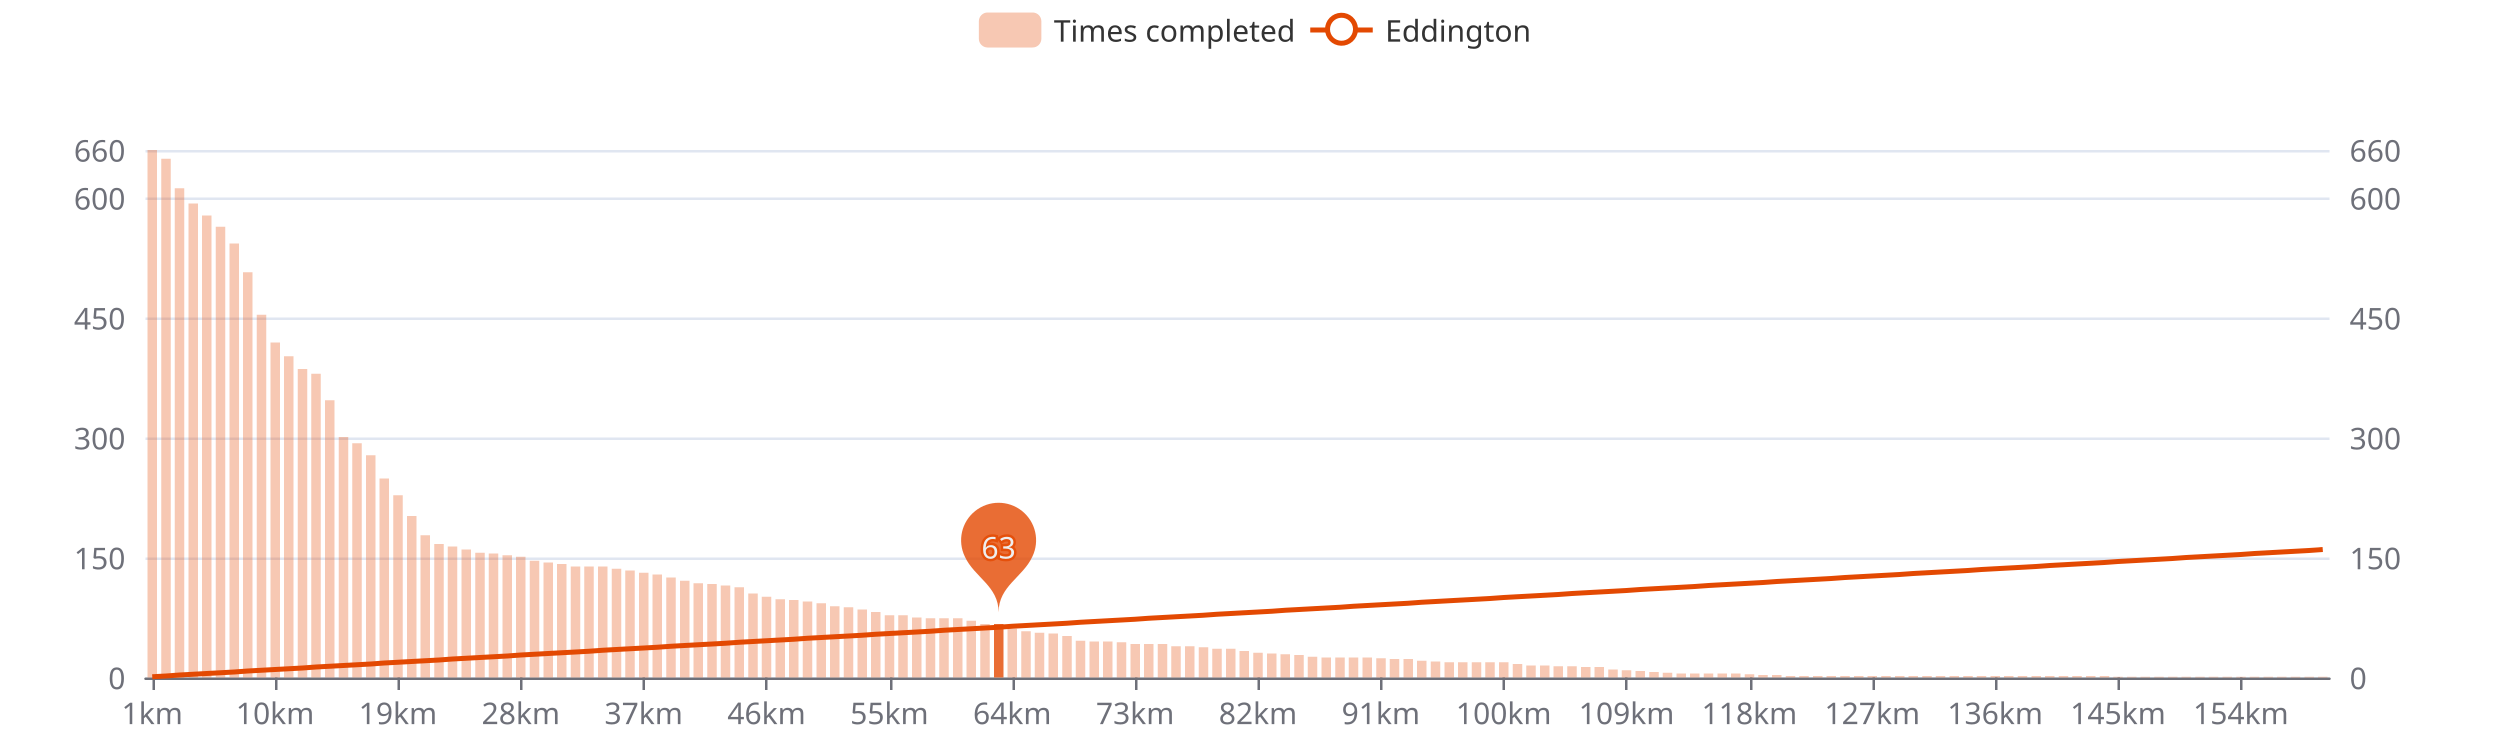
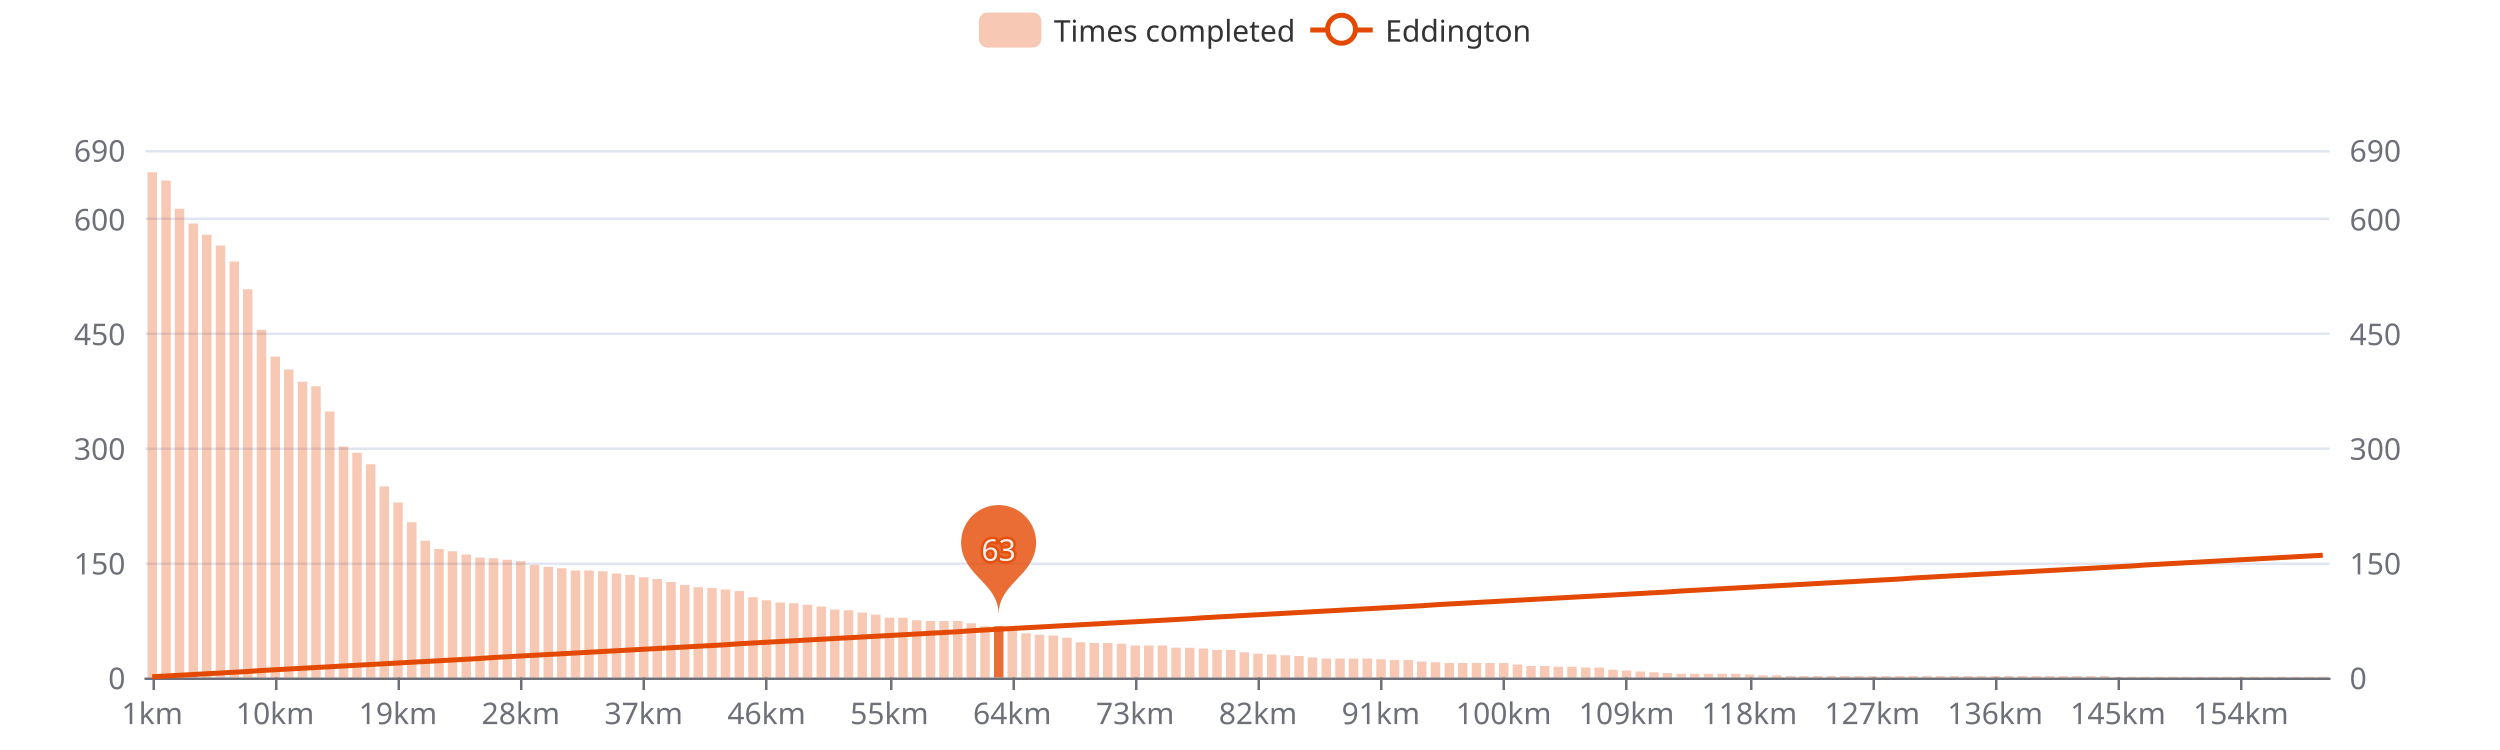
<svg xmlns="http://www.w3.org/2000/svg" width="1000" height="300" version="1.1" baseProfile="full" viewBox="0 0 1000 300">
  <rect width="1000" height="300" x="0" y="0" id="0" fill="#ffffff" />
  <path d="M58.2 271.5L931.8 271.5" fill="none" stroke="#E0E6F1" />
-   <path d="M58.2 223.5L931.8 223.5" fill="none" stroke="#E0E6F1" />
-   <path d="M58.2 175.5L931.8 175.5" fill="none" stroke="#E0E6F1" />
-   <path d="M58.2 127.5L931.8 127.5" fill="none" stroke="#E0E6F1" />
-   <path d="M58.2 79.5L931.8 79.5" fill="none" stroke="#E0E6F1" />
+   <path d="M58.2 225.5L931.8 225.5" fill="none" stroke="#E0E6F1" />
+   <path d="M58.2 179.5L931.8 179.5" fill="none" stroke="#E0E6F1" />
+   <path d="M58.2 133.5L931.8 133.5" fill="none" stroke="#E0E6F1" />
+   <path d="M58.2 87.5L931.8 87.5" fill="none" stroke="#E0E6F1" />
  <path d="M58.2 60.5L931.8 60.5" fill="none" stroke="#E0E6F1" />
  <path d="M58.2 271.5L931.8 271.5" fill="none" stroke="#6E7079" stroke-linecap="round" />
  <path d="M61.5 271L61.5 276" fill="none" stroke="#6E7079" />
  <path d="M110.5 271L110.5 276" fill="none" stroke="#6E7079" />
  <path d="M159.5 271L159.5 276" fill="none" stroke="#6E7079" />
  <path d="M208.5 271L208.5 276" fill="none" stroke="#6E7079" />
  <path d="M257.5 271L257.5 276" fill="none" stroke="#6E7079" />
  <path d="M306.5 271L306.5 276" fill="none" stroke="#6E7079" />
  <path d="M356.5 271L356.5 276" fill="none" stroke="#6E7079" />
  <path d="M405.5 271L405.5 276" fill="none" stroke="#6E7079" />
  <path d="M454.5 271L454.5 276" fill="none" stroke="#6E7079" />
  <path d="M503.5 271L503.5 276" fill="none" stroke="#6E7079" />
  <path d="M552.5 271L552.5 276" fill="none" stroke="#6E7079" />
  <path d="M601.5 271L601.5 276" fill="none" stroke="#6E7079" />
  <path d="M650.5 271L650.5 276" fill="none" stroke="#6E7079" />
  <path d="M700.5 271L700.5 276" fill="none" stroke="#6E7079" />
  <path d="M749.5 271L749.5 276" fill="none" stroke="#6E7079" />
  <path d="M798.5 271L798.5 276" fill="none" stroke="#6E7079" />
  <path d="M847.5 271L847.5 276" fill="none" stroke="#6E7079" />
  <path d="M896.5 271L896.5 276" fill="none" stroke="#6E7079" />
  <text dominant-baseline="central" text-anchor="end" style="font-size:12px;font-family:sans-serif;" transform="translate(50.16 271)" fill="#6E7079">0</text>
-   <text dominant-baseline="central" text-anchor="end" style="font-size:12px;font-family:sans-serif;" transform="translate(50.16 223.0455)" fill="#6E7079">150</text>
-   <text dominant-baseline="central" text-anchor="end" style="font-size:12px;font-family:sans-serif;" transform="translate(50.16 175.0909)" fill="#6E7079">300</text>
-   <text dominant-baseline="central" text-anchor="end" style="font-size:12px;font-family:sans-serif;" transform="translate(50.16 127.1364)" fill="#6E7079">450</text>
-   <text dominant-baseline="central" text-anchor="end" style="font-size:12px;font-family:sans-serif;" transform="translate(50.16 79.1818)" fill="#6E7079">600</text>
-   <text dominant-baseline="central" text-anchor="end" style="font-size:12px;font-family:sans-serif;" transform="translate(50.16 60)" fill="#6E7079">660</text>
+   <text dominant-baseline="central" text-anchor="end" style="font-size:12px;font-family:sans-serif;" transform="translate(50.16 225.1304)" fill="#6E7079">150</text>
+   <text dominant-baseline="central" text-anchor="end" style="font-size:12px;font-family:sans-serif;" transform="translate(50.16 179.2609)" fill="#6E7079">300</text>
+   <text dominant-baseline="central" text-anchor="end" style="font-size:12px;font-family:sans-serif;" transform="translate(50.16 133.3913)" fill="#6E7079">450</text>
+   <text dominant-baseline="central" text-anchor="end" style="font-size:12px;font-family:sans-serif;" transform="translate(50.16 87.5217)" fill="#6E7079">600</text>
+   <text dominant-baseline="central" text-anchor="end" style="font-size:12px;font-family:sans-serif;" transform="translate(50.16 60)" fill="#6E7079">690</text>
  <text dominant-baseline="central" text-anchor="start" style="font-size:12px;font-family:sans-serif;" transform="translate(939.84 271)" fill="#6E7079">0</text>
-   <text dominant-baseline="central" text-anchor="start" style="font-size:12px;font-family:sans-serif;" transform="translate(939.84 223.0455)" fill="#6E7079">150</text>
-   <text dominant-baseline="central" text-anchor="start" style="font-size:12px;font-family:sans-serif;" transform="translate(939.84 175.0909)" fill="#6E7079">300</text>
-   <text dominant-baseline="central" text-anchor="start" style="font-size:12px;font-family:sans-serif;" transform="translate(939.84 127.1364)" fill="#6E7079">450</text>
-   <text dominant-baseline="central" text-anchor="start" style="font-size:12px;font-family:sans-serif;" transform="translate(939.84 79.1818)" fill="#6E7079">600</text>
-   <text dominant-baseline="central" text-anchor="start" style="font-size:12px;font-family:sans-serif;" transform="translate(939.84 60)" fill="#6E7079">660</text>
+   <text dominant-baseline="central" text-anchor="start" style="font-size:12px;font-family:sans-serif;" transform="translate(939.84 225.1304)" fill="#6E7079">150</text>
+   <text dominant-baseline="central" text-anchor="start" style="font-size:12px;font-family:sans-serif;" transform="translate(939.84 179.2609)" fill="#6E7079">300</text>
+   <text dominant-baseline="central" text-anchor="start" style="font-size:12px;font-family:sans-serif;" transform="translate(939.84 133.3913)" fill="#6E7079">450</text>
+   <text dominant-baseline="central" text-anchor="start" style="font-size:12px;font-family:sans-serif;" transform="translate(939.84 87.5217)" fill="#6E7079">600</text>
+   <text dominant-baseline="central" text-anchor="start" style="font-size:12px;font-family:sans-serif;" transform="translate(939.84 60)" fill="#6E7079">690</text>
  <text dominant-baseline="central" text-anchor="middle" style="font-size:12px;font-family:sans-serif;" y="6" transform="translate(60.8903 279)" fill="#6E7079">1km</text>
  <text dominant-baseline="central" text-anchor="middle" style="font-size:12px;font-family:sans-serif;" y="6" transform="translate(110.0348 279)" fill="#6E7079">10km</text>
  <text dominant-baseline="central" text-anchor="middle" style="font-size:12px;font-family:sans-serif;" y="6" transform="translate(159.1793 279)" fill="#6E7079">19km</text>
  <text dominant-baseline="central" text-anchor="middle" style="font-size:12px;font-family:sans-serif;" y="6" transform="translate(208.3238 279)" fill="#6E7079">28km</text>
  <text dominant-baseline="central" text-anchor="middle" style="font-size:12px;font-family:sans-serif;" y="6" transform="translate(257.4683 279)" fill="#6E7079">37km</text>
  <text dominant-baseline="central" text-anchor="middle" style="font-size:12px;font-family:sans-serif;" y="6" transform="translate(306.6128 279)" fill="#6E7079">46km</text>
  <text dominant-baseline="central" text-anchor="middle" style="font-size:12px;font-family:sans-serif;" y="6" transform="translate(355.7573 279)" fill="#6E7079">55km</text>
  <text dominant-baseline="central" text-anchor="middle" style="font-size:12px;font-family:sans-serif;" y="6" transform="translate(404.9018 279)" fill="#6E7079">64km</text>
  <text dominant-baseline="central" text-anchor="middle" style="font-size:12px;font-family:sans-serif;" y="6" transform="translate(454.0463 279)" fill="#6E7079">73km</text>
  <text dominant-baseline="central" text-anchor="middle" style="font-size:12px;font-family:sans-serif;" y="6" transform="translate(503.1908 279)" fill="#6E7079">82km</text>
  <text dominant-baseline="central" text-anchor="middle" style="font-size:12px;font-family:sans-serif;" y="6" transform="translate(552.3353 279)" fill="#6E7079">91km</text>
  <text dominant-baseline="central" text-anchor="middle" style="font-size:12px;font-family:sans-serif;" y="6" transform="translate(601.4798 279)" fill="#6E7079">100km</text>
  <text dominant-baseline="central" text-anchor="middle" style="font-size:12px;font-family:sans-serif;" y="6" transform="translate(650.6243 279)" fill="#6E7079">109km</text>
  <text dominant-baseline="central" text-anchor="middle" style="font-size:12px;font-family:sans-serif;" y="6" transform="translate(699.7688 279)" fill="#6E7079">118km</text>
  <text dominant-baseline="central" text-anchor="middle" style="font-size:12px;font-family:sans-serif;" y="6" transform="translate(748.9133 279)" fill="#6E7079">127km</text>
  <text dominant-baseline="central" text-anchor="middle" style="font-size:12px;font-family:sans-serif;" y="6" transform="translate(798.0578 279)" fill="#6E7079">136km</text>
  <text dominant-baseline="central" text-anchor="middle" style="font-size:12px;font-family:sans-serif;" y="6" transform="translate(847.2023 279)" fill="#6E7079">145km</text>
  <text dominant-baseline="central" text-anchor="middle" style="font-size:12px;font-family:sans-serif;" y="6" transform="translate(896.3468 279)" fill="#6E7079">154km</text>
-   <path d="M59 271l3.8 0l0 -211l-3.8 0Z" fill="rgb(227,73,2)" fill-opacity="0.3" />
-   <path d="M64.5 271l3.8 0l0 -207.5l-3.8 0Z" fill="rgb(227,73,2)" fill-opacity="0.3" />
-   <path d="M69.9 271l3.8 0l0 -195.7l-3.8 0Z" fill="rgb(227,73,2)" fill-opacity="0.3" />
-   <path d="M75.4 271l3.8 0l0 -189.6l-3.8 0Z" fill="rgb(227,73,2)" fill-opacity="0.3" />
-   <path d="M80.8 271l3.8 0l0 -184.8l-3.8 0Z" fill="rgb(227,73,2)" fill-opacity="0.3" />
-   <path d="M86.3 271l3.8 0l0 -180.3l-3.8 0Z" fill="rgb(227,73,2)" fill-opacity="0.3" />
-   <path d="M91.8 271l3.8 0l0 -173.6l-3.8 0Z" fill="rgb(227,73,2)" fill-opacity="0.3" />
-   <path d="M97.2 271l3.8 0l0 -162.1l-3.8 0Z" fill="rgb(227,73,2)" fill-opacity="0.3" />
-   <path d="M102.7 271l3.8 0l0 -145.1l-3.8 0Z" fill="rgb(227,73,2)" fill-opacity="0.3" />
-   <path d="M108.2 271l3.8 0l0 -134l-3.8 0Z" fill="rgb(227,73,2)" fill-opacity="0.3" />
-   <path d="M113.6 271l3.8 0l0 -128.5l-3.8 0Z" fill="rgb(227,73,2)" fill-opacity="0.3" />
-   <path d="M119.1 271l3.8 0l0 -123.4l-3.8 0Z" fill="rgb(227,73,2)" fill-opacity="0.3" />
-   <path d="M124.5 271l3.8 0l0 -121.5l-3.8 0Z" fill="rgb(227,73,2)" fill-opacity="0.3" />
-   <path d="M130 271l3.8 0l0 -110.9l-3.8 0Z" fill="rgb(227,73,2)" fill-opacity="0.3" />
-   <path d="M135.5 271l3.8 0l0 -96.2l-3.8 0Z" fill="rgb(227,73,2)" fill-opacity="0.3" />
-   <path d="M140.9 271l3.8 0l0 -93.7l-3.8 0Z" fill="rgb(227,73,2)" fill-opacity="0.3" />
-   <path d="M146.4 271l3.8 0l0 -88.9l-3.8 0Z" fill="rgb(227,73,2)" fill-opacity="0.3" />
-   <path d="M151.8 271l3.8 0l0 -79.6l-3.8 0Z" fill="rgb(227,73,2)" fill-opacity="0.3" />
-   <path d="M157.3 271l3.8 0l0 -72.9l-3.8 0Z" fill="rgb(227,73,2)" fill-opacity="0.3" />
-   <path d="M162.8 271l3.8 0l0 -64.6l-3.8 0Z" fill="rgb(227,73,2)" fill-opacity="0.3" />
-   <path d="M168.2 271l3.8 0l0 -56.9l-3.8 0Z" fill="rgb(227,73,2)" fill-opacity="0.3" />
-   <path d="M173.7 271l3.8 0l0 -53.4l-3.8 0Z" fill="rgb(227,73,2)" fill-opacity="0.3" />
-   <path d="M179.1 271l3.8 0l0 -52.4l-3.8 0Z" fill="rgb(227,73,2)" fill-opacity="0.3" />
-   <path d="M184.6 271l3.8 0l0 -51.2l-3.8 0Z" fill="rgb(227,73,2)" fill-opacity="0.3" />
-   <path d="M190.1 271l3.8 0l0 -49.9l-3.8 0Z" fill="rgb(227,73,2)" fill-opacity="0.3" />
-   <path d="M195.5 271l3.8 0l0 -49.6l-3.8 0Z" fill="rgb(227,73,2)" fill-opacity="0.3" />
-   <path d="M201 271l3.8 0l0 -48.9l-3.8 0Z" fill="rgb(227,73,2)" fill-opacity="0.3" />
-   <path d="M206.4 271l3.8 0l0 -48.3l-3.8 0Z" fill="rgb(227,73,2)" fill-opacity="0.3" />
-   <path d="M211.9 271l3.8 0l0 -46.7l-3.8 0Z" fill="rgb(227,73,2)" fill-opacity="0.3" />
-   <path d="M217.4 271l3.8 0l0 -46l-3.8 0Z" fill="rgb(227,73,2)" fill-opacity="0.3" />
-   <path d="M222.8 271l3.8 0l0 -45.4l-3.8 0Z" fill="rgb(227,73,2)" fill-opacity="0.3" />
-   <path d="M228.3 271l3.8 0l0 -44.4l-3.8 0Z" fill="rgb(227,73,2)" fill-opacity="0.3" />
-   <path d="M233.7 271l3.8 0l0 -44.4l-3.8 0Z" fill="rgb(227,73,2)" fill-opacity="0.3" />
-   <path d="M239.2 271l3.8 0l0 -44.4l-3.8 0Z" fill="rgb(227,73,2)" fill-opacity="0.3" />
-   <path d="M244.7 271l3.8 0l0 -43.5l-3.8 0Z" fill="rgb(227,73,2)" fill-opacity="0.3" />
-   <path d="M250.1 271l3.8 0l0 -42.8l-3.8 0Z" fill="rgb(227,73,2)" fill-opacity="0.3" />
-   <path d="M255.6 271l3.8 0l0 -41.9l-3.8 0Z" fill="rgb(227,73,2)" fill-opacity="0.3" />
-   <path d="M261 271l3.8 0l0 -41.2l-3.8 0Z" fill="rgb(227,73,2)" fill-opacity="0.3" />
-   <path d="M266.5 271l3.8 0l0 -40l-3.8 0Z" fill="rgb(227,73,2)" fill-opacity="0.3" />
-   <path d="M272 271l3.8 0l0 -38.7l-3.8 0Z" fill="rgb(227,73,2)" fill-opacity="0.3" />
-   <path d="M277.4 271l3.8 0l0 -37.7l-3.8 0Z" fill="rgb(227,73,2)" fill-opacity="0.3" />
-   <path d="M282.9 271l3.8 0l0 -37.4l-3.8 0Z" fill="rgb(227,73,2)" fill-opacity="0.3" />
-   <path d="M288.3 271l3.8 0l0 -36.8l-3.8 0Z" fill="rgb(227,73,2)" fill-opacity="0.3" />
-   <path d="M293.8 271l3.8 0l0 -36.1l-3.8 0Z" fill="rgb(227,73,2)" fill-opacity="0.3" />
-   <path d="M299.3 271l3.8 0l0 -33.6l-3.8 0Z" fill="rgb(227,73,2)" fill-opacity="0.3" />
-   <path d="M304.7 271l3.8 0l0 -32.3l-3.8 0Z" fill="rgb(227,73,2)" fill-opacity="0.3" />
-   <path d="M310.2 271l3.8 0l0 -31.3l-3.8 0Z" fill="rgb(227,73,2)" fill-opacity="0.3" />
-   <path d="M315.6 271l3.8 0l0 -31l-3.8 0Z" fill="rgb(227,73,2)" fill-opacity="0.3" />
-   <path d="M321.1 271l3.8 0l0 -30.4l-3.8 0Z" fill="rgb(227,73,2)" fill-opacity="0.3" />
-   <path d="M326.6 271l3.8 0l0 -29.7l-3.8 0Z" fill="rgb(227,73,2)" fill-opacity="0.3" />
-   <path d="M332 271l3.8 0l0 -28.5l-3.8 0Z" fill="rgb(227,73,2)" fill-opacity="0.3" />
-   <path d="M337.5 271l3.8 0l0 -28.1l-3.8 0Z" fill="rgb(227,73,2)" fill-opacity="0.3" />
-   <path d="M343 271l3.8 0l0 -27.2l-3.8 0Z" fill="rgb(227,73,2)" fill-opacity="0.3" />
-   <path d="M348.4 271l3.8 0l0 -26.2l-3.8 0Z" fill="rgb(227,73,2)" fill-opacity="0.3" />
-   <path d="M353.9 271l3.8 0l0 -24.9l-3.8 0Z" fill="rgb(227,73,2)" fill-opacity="0.3" />
-   <path d="M359.3 271l3.8 0l0 -24.9l-3.8 0Z" fill="rgb(227,73,2)" fill-opacity="0.3" />
-   <path d="M364.8 271l3.8 0l0 -24l-3.8 0Z" fill="rgb(227,73,2)" fill-opacity="0.3" />
-   <path d="M370.3 271l3.8 0l0 -23.7l-3.8 0Z" fill="rgb(227,73,2)" fill-opacity="0.3" />
-   <path d="M375.7 271l3.8 0l0 -23.7l-3.8 0Z" fill="rgb(227,73,2)" fill-opacity="0.3" />
-   <path d="M381.2 271l3.8 0l0 -23.7l-3.8 0Z" fill="rgb(227,73,2)" fill-opacity="0.3" />
-   <path d="M386.6 271l3.8 0l0 -22.7l-3.8 0Z" fill="rgb(227,73,2)" fill-opacity="0.3" />
-   <path d="M392.1 271l3.8 0l0 -21.4l-3.8 0Z" fill="rgb(227,73,2)" fill-opacity="0.3" />
-   <path d="M397.6 271l3.8 0l0 -21.4l-3.8 0Z" fill="rgb(227,73,2)" fill-opacity="0.8" />
-   <path d="M403 271l3.8 0l0 -19.5l-3.8 0Z" fill="rgb(227,73,2)" fill-opacity="0.3" />
-   <path d="M408.5 271l3.8 0l0 -18.5l-3.8 0Z" fill="rgb(227,73,2)" fill-opacity="0.3" />
-   <path d="M413.9 271l3.8 0l0 -17.9l-3.8 0Z" fill="rgb(227,73,2)" fill-opacity="0.3" />
-   <path d="M419.4 271l3.8 0l0 -17.6l-3.8 0Z" fill="rgb(227,73,2)" fill-opacity="0.3" />
-   <path d="M424.9 271l3.8 0l0 -16.6l-3.8 0Z" fill="rgb(227,73,2)" fill-opacity="0.3" />
-   <path d="M430.3 271l3.8 0l0 -14.7l-3.8 0Z" fill="rgb(227,73,2)" fill-opacity="0.3" />
-   <path d="M435.8 271l3.8 0l0 -14.4l-3.8 0Z" fill="rgb(227,73,2)" fill-opacity="0.3" />
-   <path d="M441.2 271l3.8 0l0 -14.4l-3.8 0Z" fill="rgb(227,73,2)" fill-opacity="0.3" />
-   <path d="M446.7 271l3.8 0l0 -14.1l-3.8 0Z" fill="rgb(227,73,2)" fill-opacity="0.3" />
-   <path d="M452.2 271l3.8 0l0 -13.4l-3.8 0Z" fill="rgb(227,73,2)" fill-opacity="0.3" />
-   <path d="M457.6 271l3.8 0l0 -13.4l-3.8 0Z" fill="rgb(227,73,2)" fill-opacity="0.3" />
-   <path d="M463.1 271l3.8 0l0 -13.4l-3.8 0Z" fill="rgb(227,73,2)" fill-opacity="0.3" />
-   <path d="M468.5 271l3.8 0l0 -12.5l-3.8 0Z" fill="rgb(227,73,2)" fill-opacity="0.3" />
-   <path d="M474 271l3.8 0l0 -12.5l-3.8 0Z" fill="rgb(227,73,2)" fill-opacity="0.3" />
-   <path d="M479.5 271l3.8 0l0 -12.1l-3.8 0Z" fill="rgb(227,73,2)" fill-opacity="0.3" />
-   <path d="M484.9 271l3.8 0l0 -11.5l-3.8 0Z" fill="rgb(227,73,2)" fill-opacity="0.3" />
-   <path d="M490.4 271l3.8 0l0 -11.5l-3.8 0Z" fill="rgb(227,73,2)" fill-opacity="0.3" />
-   <path d="M495.8 271l3.8 0l0 -10.6l-3.8 0Z" fill="rgb(227,73,2)" fill-opacity="0.3" />
-   <path d="M501.3 271l3.8 0l0 -9.9l-3.8 0Z" fill="rgb(227,73,2)" fill-opacity="0.3" />
-   <path d="M506.8 271l3.8 0l0 -9.6l-3.8 0Z" fill="rgb(227,73,2)" fill-opacity="0.3" />
-   <path d="M512.2 271l3.8 0l0 -9.3l-3.8 0Z" fill="rgb(227,73,2)" fill-opacity="0.3" />
-   <path d="M517.7 271l3.8 0l0 -9l-3.8 0Z" fill="rgb(227,73,2)" fill-opacity="0.3" />
-   <path d="M523.1 271l3.8 0l0 -8.3l-3.8 0Z" fill="rgb(227,73,2)" fill-opacity="0.3" />
-   <path d="M528.6 271l3.8 0l0 -8l-3.8 0Z" fill="rgb(227,73,2)" fill-opacity="0.3" />
-   <path d="M534.1 271l3.8 0l0 -8l-3.8 0Z" fill="rgb(227,73,2)" fill-opacity="0.3" />
-   <path d="M539.5 271l3.8 0l0 -8l-3.8 0Z" fill="rgb(227,73,2)" fill-opacity="0.3" />
-   <path d="M545 271l3.8 0l0 -8l-3.8 0Z" fill="rgb(227,73,2)" fill-opacity="0.3" />
-   <path d="M550.5 271l3.8 0l0 -7.7l-3.8 0Z" fill="rgb(227,73,2)" fill-opacity="0.3" />
-   <path d="M555.9 271l3.8 0l0 -7.4l-3.8 0Z" fill="rgb(227,73,2)" fill-opacity="0.3" />
-   <path d="M561.4 271l3.8 0l0 -7.4l-3.8 0Z" fill="rgb(227,73,2)" fill-opacity="0.3" />
-   <path d="M566.8 271l3.8 0l0 -6.7l-3.8 0Z" fill="rgb(227,73,2)" fill-opacity="0.3" />
-   <path d="M572.3 271l3.8 0l0 -6.4l-3.8 0Z" fill="rgb(227,73,2)" fill-opacity="0.3" />
-   <path d="M577.8 271l3.8 0l0 -6.1l-3.8 0Z" fill="rgb(227,73,2)" fill-opacity="0.3" />
-   <path d="M583.2 271l3.8 0l0 -6.1l-3.8 0Z" fill="rgb(227,73,2)" fill-opacity="0.3" />
-   <path d="M588.7 271l3.8 0l0 -6.1l-3.8 0Z" fill="rgb(227,73,2)" fill-opacity="0.3" />
-   <path d="M594.1 271l3.8 0l0 -6.1l-3.8 0Z" fill="rgb(227,73,2)" fill-opacity="0.3" />
-   <path d="M599.6 271l3.8 0l0 -6.1l-3.8 0Z" fill="rgb(227,73,2)" fill-opacity="0.3" />
-   <path d="M605.1 271l3.8 0l0 -5.4l-3.8 0Z" fill="rgb(227,73,2)" fill-opacity="0.3" />
-   <path d="M610.5 271l3.8 0l0 -4.8l-3.8 0Z" fill="rgb(227,73,2)" fill-opacity="0.3" />
-   <path d="M616 271l3.8 0l0 -4.8l-3.8 0Z" fill="rgb(227,73,2)" fill-opacity="0.3" />
-   <path d="M621.4 271l3.8 0l0 -4.5l-3.8 0Z" fill="rgb(227,73,2)" fill-opacity="0.3" />
-   <path d="M626.9 271l3.8 0l0 -4.5l-3.8 0Z" fill="rgb(227,73,2)" fill-opacity="0.3" />
-   <path d="M632.4 271l3.8 0l0 -4.2l-3.8 0Z" fill="rgb(227,73,2)" fill-opacity="0.3" />
-   <path d="M637.8 271l3.8 0l0 -4.2l-3.8 0Z" fill="rgb(227,73,2)" fill-opacity="0.3" />
-   <path d="M643.3 271l3.8 0l0 -3.2l-3.8 0Z" fill="rgb(227,73,2)" fill-opacity="0.3" />
-   <path d="M648.7 271l3.8 0l0 -2.9l-3.8 0Z" fill="rgb(227,73,2)" fill-opacity="0.3" />
-   <path d="M654.2 271l3.8 0l0 -2.6l-3.8 0Z" fill="rgb(227,73,2)" fill-opacity="0.3" />
-   <path d="M659.7 271l3.8 0l0 -2.2l-3.8 0Z" fill="rgb(227,73,2)" fill-opacity="0.3" />
-   <path d="M665.1 271l3.8 0l0 -1.9l-3.8 0Z" fill="rgb(227,73,2)" fill-opacity="0.3" />
-   <path d="M670.6 271l3.8 0l0 -1.6l-3.8 0Z" fill="rgb(227,73,2)" fill-opacity="0.3" />
-   <path d="M676 271l3.8 0l0 -1.6l-3.8 0Z" fill="rgb(227,73,2)" fill-opacity="0.3" />
-   <path d="M681.5 271l3.8 0l0 -1.6l-3.8 0Z" fill="rgb(227,73,2)" fill-opacity="0.3" />
-   <path d="M687 271l3.8 0l0 -1.6l-3.8 0Z" fill="rgb(227,73,2)" fill-opacity="0.3" />
-   <path d="M692.4 271l3.8 0l0 -1.6l-3.8 0Z" fill="rgb(227,73,2)" fill-opacity="0.3" />
-   <path d="M697.9 271l3.8 0l0 -1.3l-3.8 0Z" fill="rgb(227,73,2)" fill-opacity="0.3" />
-   <path d="M703.3 271l3.8 0l0 -1l-3.8 0Z" fill="rgb(227,73,2)" fill-opacity="0.3" />
-   <path d="M708.8 271l3.8 0l0 -1l-3.8 0Z" fill="rgb(227,73,2)" fill-opacity="0.3" />
+   <path d="M59 271l3.8 0l0 -202.1l-3.8 0Z" fill="rgb(227,73,2)" fill-opacity="0.3" />
+   <path d="M64.5 271l3.8 0l0 -198.8l-3.8 0Z" fill="rgb(227,73,2)" fill-opacity="0.3" />
+   <path d="M69.9 271l3.8 0l0 -187.5l-3.8 0Z" fill="rgb(227,73,2)" fill-opacity="0.3" />
+   <path d="M75.4 271l3.8 0l0 -181.6l-3.8 0Z" fill="rgb(227,73,2)" fill-opacity="0.3" />
+   <path d="M80.8 271l3.8 0l0 -177.1l-3.8 0Z" fill="rgb(227,73,2)" fill-opacity="0.3" />
+   <path d="M86.3 271l3.8 0l0 -172.8l-3.8 0Z" fill="rgb(227,73,2)" fill-opacity="0.3" />
+   <path d="M91.8 271l3.8 0l0 -166.4l-3.8 0Z" fill="rgb(227,73,2)" fill-opacity="0.3" />
+   <path d="M97.2 271l3.8 0l0 -155.3l-3.8 0Z" fill="rgb(227,73,2)" fill-opacity="0.3" />
+   <path d="M102.7 271l3.8 0l0 -139.1l-3.8 0Z" fill="rgb(227,73,2)" fill-opacity="0.3" />
+   <path d="M108.2 271l3.8 0l0 -128.4l-3.8 0Z" fill="rgb(227,73,2)" fill-opacity="0.3" />
+   <path d="M113.6 271l3.8 0l0 -123.2l-3.8 0Z" fill="rgb(227,73,2)" fill-opacity="0.3" />
+   <path d="M119.1 271l3.8 0l0 -118.3l-3.8 0Z" fill="rgb(227,73,2)" fill-opacity="0.3" />
+   <path d="M124.5 271l3.8 0l0 -116.5l-3.8 0Z" fill="rgb(227,73,2)" fill-opacity="0.3" />
+   <path d="M130 271l3.8 0l0 -106.4l-3.8 0Z" fill="rgb(227,73,2)" fill-opacity="0.3" />
+   <path d="M135.5 271l3.8 0l0 -92.4l-3.8 0Z" fill="rgb(227,73,2)" fill-opacity="0.3" />
+   <path d="M140.9 271l3.8 0l0 -89.9l-3.8 0Z" fill="rgb(227,73,2)" fill-opacity="0.3" />
+   <path d="M146.4 271l3.8 0l0 -85.3l-3.8 0Z" fill="rgb(227,73,2)" fill-opacity="0.3" />
+   <path d="M151.8 271l3.8 0l0 -76.4l-3.8 0Z" fill="rgb(227,73,2)" fill-opacity="0.3" />
+   <path d="M157.3 271l3.8 0l0 -70l-3.8 0Z" fill="rgb(227,73,2)" fill-opacity="0.3" />
+   <path d="M162.8 271l3.8 0l0 -62.1l-3.8 0Z" fill="rgb(227,73,2)" fill-opacity="0.3" />
+   <path d="M168.2 271l3.8 0l0 -54.7l-3.8 0Z" fill="rgb(227,73,2)" fill-opacity="0.3" />
+   <path d="M173.7 271l3.8 0l0 -51.4l-3.8 0Z" fill="rgb(227,73,2)" fill-opacity="0.3" />
+   <path d="M179.1 271l3.8 0l0 -50.5l-3.8 0Z" fill="rgb(227,73,2)" fill-opacity="0.3" />
+   <path d="M184.6 271l3.8 0l0 -49.2l-3.8 0Z" fill="rgb(227,73,2)" fill-opacity="0.3" />
+   <path d="M190.1 271l3.8 0l0 -48l-3.8 0Z" fill="rgb(227,73,2)" fill-opacity="0.3" />
+   <path d="M195.5 271l3.8 0l0 -47.7l-3.8 0Z" fill="rgb(227,73,2)" fill-opacity="0.3" />
+   <path d="M201 271l3.8 0l0 -47.1l-3.8 0Z" fill="rgb(227,73,2)" fill-opacity="0.3" />
+   <path d="M206.4 271l3.8 0l0 -46.5l-3.8 0Z" fill="rgb(227,73,2)" fill-opacity="0.3" />
+   <path d="M211.9 271l3.8 0l0 -45l-3.8 0Z" fill="rgb(227,73,2)" fill-opacity="0.3" />
+   <path d="M217.4 271l3.8 0l0 -44.3l-3.8 0Z" fill="rgb(227,73,2)" fill-opacity="0.3" />
+   <path d="M222.8 271l3.8 0l0 -43.7l-3.8 0Z" fill="rgb(227,73,2)" fill-opacity="0.3" />
+   <path d="M228.3 271l3.8 0l0 -42.8l-3.8 0Z" fill="rgb(227,73,2)" fill-opacity="0.3" />
+   <path d="M233.7 271l3.8 0l0 -42.8l-3.8 0Z" fill="rgb(227,73,2)" fill-opacity="0.3" />
+   <path d="M239.2 271l3.8 0l0 -42.5l-3.8 0Z" fill="rgb(227,73,2)" fill-opacity="0.3" />
+   <path d="M244.7 271l3.8 0l0 -41.6l-3.8 0Z" fill="rgb(227,73,2)" fill-opacity="0.3" />
+   <path d="M250.1 271l3.8 0l0 -41l-3.8 0Z" fill="rgb(227,73,2)" fill-opacity="0.3" />
+   <path d="M255.6 271l3.8 0l0 -40.1l-3.8 0Z" fill="rgb(227,73,2)" fill-opacity="0.3" />
+   <path d="M261 271l3.8 0l0 -39.4l-3.8 0Z" fill="rgb(227,73,2)" fill-opacity="0.3" />
+   <path d="M266.5 271l3.8 0l0 -38.2l-3.8 0Z" fill="rgb(227,73,2)" fill-opacity="0.3" />
+   <path d="M272 271l3.8 0l0 -37l-3.8 0Z" fill="rgb(227,73,2)" fill-opacity="0.3" />
+   <path d="M277.4 271l3.8 0l0 -36.1l-3.8 0Z" fill="rgb(227,73,2)" fill-opacity="0.3" />
+   <path d="M282.9 271l3.8 0l0 -35.8l-3.8 0Z" fill="rgb(227,73,2)" fill-opacity="0.3" />
+   <path d="M288.3 271l3.8 0l0 -35.2l-3.8 0Z" fill="rgb(227,73,2)" fill-opacity="0.3" />
+   <path d="M293.8 271l3.8 0l0 -34.6l-3.8 0Z" fill="rgb(227,73,2)" fill-opacity="0.3" />
+   <path d="M299.3 271l3.8 0l0 -32.1l-3.8 0Z" fill="rgb(227,73,2)" fill-opacity="0.3" />
+   <path d="M304.7 271l3.8 0l0 -30.9l-3.8 0Z" fill="rgb(227,73,2)" fill-opacity="0.3" />
+   <path d="M310.2 271l3.8 0l0 -30l-3.8 0Z" fill="rgb(227,73,2)" fill-opacity="0.3" />
+   <path d="M315.6 271l3.8 0l0 -29.7l-3.8 0Z" fill="rgb(227,73,2)" fill-opacity="0.3" />
+   <path d="M321.1 271l3.8 0l0 -29.1l-3.8 0Z" fill="rgb(227,73,2)" fill-opacity="0.3" />
+   <path d="M326.6 271l3.8 0l0 -28.4l-3.8 0Z" fill="rgb(227,73,2)" fill-opacity="0.3" />
+   <path d="M332 271l3.8 0l0 -27.2l-3.8 0Z" fill="rgb(227,73,2)" fill-opacity="0.3" />
+   <path d="M337.5 271l3.8 0l0 -26.9l-3.8 0Z" fill="rgb(227,73,2)" fill-opacity="0.3" />
+   <path d="M343 271l3.8 0l0 -26l-3.8 0Z" fill="rgb(227,73,2)" fill-opacity="0.3" />
+   <path d="M348.4 271l3.8 0l0 -25.1l-3.8 0Z" fill="rgb(227,73,2)" fill-opacity="0.3" />
+   <path d="M353.9 271l3.8 0l0 -23.9l-3.8 0Z" fill="rgb(227,73,2)" fill-opacity="0.3" />
+   <path d="M359.3 271l3.8 0l0 -23.9l-3.8 0Z" fill="rgb(227,73,2)" fill-opacity="0.3" />
+   <path d="M364.8 271l3.8 0l0 -22.9l-3.8 0Z" fill="rgb(227,73,2)" fill-opacity="0.3" />
+   <path d="M370.3 271l3.8 0l0 -22.6l-3.8 0Z" fill="rgb(227,73,2)" fill-opacity="0.3" />
+   <path d="M375.7 271l3.8 0l0 -22.6l-3.8 0Z" fill="rgb(227,73,2)" fill-opacity="0.3" />
+   <path d="M381.2 271l3.8 0l0 -22.6l-3.8 0Z" fill="rgb(227,73,2)" fill-opacity="0.3" />
+   <path d="M386.6 271l3.8 0l0 -21.7l-3.8 0Z" fill="rgb(227,73,2)" fill-opacity="0.3" />
+   <path d="M392.1 271l3.8 0l0 -20.5l-3.8 0Z" fill="rgb(227,73,2)" fill-opacity="0.3" />
+   <path d="M397.6 271l3.8 0l0 -20.5l-3.8 0Z" fill="rgb(227,73,2)" fill-opacity="0.8" />
+   <path d="M403 271l3.8 0l0 -18.7l-3.8 0Z" fill="rgb(227,73,2)" fill-opacity="0.3" />
+   <path d="M408.5 271l3.8 0l0 -17.7l-3.8 0Z" fill="rgb(227,73,2)" fill-opacity="0.3" />
+   <path d="M413.9 271l3.8 0l0 -17.1l-3.8 0Z" fill="rgb(227,73,2)" fill-opacity="0.3" />
+   <path d="M419.4 271l3.8 0l0 -16.8l-3.8 0Z" fill="rgb(227,73,2)" fill-opacity="0.3" />
+   <path d="M424.9 271l3.8 0l0 -15.9l-3.8 0Z" fill="rgb(227,73,2)" fill-opacity="0.3" />
+   <path d="M430.3 271l3.8 0l0 -14.1l-3.8 0Z" fill="rgb(227,73,2)" fill-opacity="0.3" />
+   <path d="M435.8 271l3.8 0l0 -13.8l-3.8 0Z" fill="rgb(227,73,2)" fill-opacity="0.3" />
+   <path d="M441.2 271l3.8 0l0 -13.8l-3.8 0Z" fill="rgb(227,73,2)" fill-opacity="0.3" />
+   <path d="M446.7 271l3.8 0l0 -13.5l-3.8 0Z" fill="rgb(227,73,2)" fill-opacity="0.3" />
+   <path d="M452.2 271l3.8 0l0 -12.8l-3.8 0Z" fill="rgb(227,73,2)" fill-opacity="0.3" />
+   <path d="M457.6 271l3.8 0l0 -12.8l-3.8 0Z" fill="rgb(227,73,2)" fill-opacity="0.3" />
+   <path d="M463.1 271l3.8 0l0 -12.8l-3.8 0Z" fill="rgb(227,73,2)" fill-opacity="0.3" />
+   <path d="M468.5 271l3.8 0l0 -11.9l-3.8 0Z" fill="rgb(227,73,2)" fill-opacity="0.3" />
+   <path d="M474 271l3.8 0l0 -11.9l-3.8 0Z" fill="rgb(227,73,2)" fill-opacity="0.3" />
+   <path d="M479.5 271l3.8 0l0 -11.6l-3.8 0Z" fill="rgb(227,73,2)" fill-opacity="0.3" />
+   <path d="M484.9 271l3.8 0l0 -11l-3.8 0Z" fill="rgb(227,73,2)" fill-opacity="0.3" />
+   <path d="M490.4 271l3.8 0l0 -11l-3.8 0Z" fill="rgb(227,73,2)" fill-opacity="0.3" />
+   <path d="M495.8 271l3.8 0l0 -10.1l-3.8 0Z" fill="rgb(227,73,2)" fill-opacity="0.3" />
+   <path d="M501.3 271l3.8 0l0 -9.5l-3.8 0Z" fill="rgb(227,73,2)" fill-opacity="0.3" />
+   <path d="M506.8 271l3.8 0l0 -9.2l-3.8 0Z" fill="rgb(227,73,2)" fill-opacity="0.3" />
+   <path d="M512.2 271l3.8 0l0 -8.9l-3.8 0Z" fill="rgb(227,73,2)" fill-opacity="0.3" />
+   <path d="M517.7 271l3.8 0l0 -8.6l-3.8 0Z" fill="rgb(227,73,2)" fill-opacity="0.3" />
+   <path d="M523.1 271l3.8 0l0 -8l-3.8 0Z" fill="rgb(227,73,2)" fill-opacity="0.3" />
+   <path d="M528.6 271l3.8 0l0 -7.6l-3.8 0Z" fill="rgb(227,73,2)" fill-opacity="0.3" />
+   <path d="M534.1 271l3.8 0l0 -7.6l-3.8 0Z" fill="rgb(227,73,2)" fill-opacity="0.3" />
+   <path d="M539.5 271l3.8 0l0 -7.6l-3.8 0Z" fill="rgb(227,73,2)" fill-opacity="0.3" />
+   <path d="M545 271l3.8 0l0 -7.6l-3.8 0Z" fill="rgb(227,73,2)" fill-opacity="0.3" />
+   <path d="M550.5 271l3.8 0l0 -7.3l-3.8 0Z" fill="rgb(227,73,2)" fill-opacity="0.3" />
+   <path d="M555.9 271l3.8 0l0 -7l-3.8 0Z" fill="rgb(227,73,2)" fill-opacity="0.3" />
+   <path d="M561.4 271l3.8 0l0 -7l-3.8 0Z" fill="rgb(227,73,2)" fill-opacity="0.3" />
+   <path d="M566.8 271l3.8 0l0 -6.4l-3.8 0Z" fill="rgb(227,73,2)" fill-opacity="0.3" />
+   <path d="M572.3 271l3.8 0l0 -6.1l-3.8 0Z" fill="rgb(227,73,2)" fill-opacity="0.3" />
+   <path d="M577.8 271l3.8 0l0 -5.8l-3.8 0Z" fill="rgb(227,73,2)" fill-opacity="0.3" />
+   <path d="M583.2 271l3.8 0l0 -5.8l-3.8 0Z" fill="rgb(227,73,2)" fill-opacity="0.3" />
+   <path d="M588.7 271l3.8 0l0 -5.8l-3.8 0Z" fill="rgb(227,73,2)" fill-opacity="0.3" />
+   <path d="M594.1 271l3.8 0l0 -5.8l-3.8 0Z" fill="rgb(227,73,2)" fill-opacity="0.3" />
+   <path d="M599.6 271l3.8 0l0 -5.8l-3.8 0Z" fill="rgb(227,73,2)" fill-opacity="0.3" />
+   <path d="M605.1 271l3.8 0l0 -5.2l-3.8 0Z" fill="rgb(227,73,2)" fill-opacity="0.3" />
+   <path d="M610.5 271l3.8 0l0 -4.6l-3.8 0Z" fill="rgb(227,73,2)" fill-opacity="0.3" />
+   <path d="M616 271l3.8 0l0 -4.6l-3.8 0Z" fill="rgb(227,73,2)" fill-opacity="0.3" />
+   <path d="M621.4 271l3.8 0l0 -4.3l-3.8 0Z" fill="rgb(227,73,2)" fill-opacity="0.3" />
+   <path d="M626.9 271l3.8 0l0 -4.3l-3.8 0Z" fill="rgb(227,73,2)" fill-opacity="0.3" />
+   <path d="M632.4 271l3.8 0l0 -4l-3.8 0Z" fill="rgb(227,73,2)" fill-opacity="0.3" />
+   <path d="M637.8 271l3.8 0l0 -4l-3.8 0Z" fill="rgb(227,73,2)" fill-opacity="0.3" />
+   <path d="M643.3 271l3.8 0l0 -3.1l-3.8 0Z" fill="rgb(227,73,2)" fill-opacity="0.3" />
+   <path d="M648.7 271l3.8 0l0 -2.8l-3.8 0Z" fill="rgb(227,73,2)" fill-opacity="0.3" />
+   <path d="M654.2 271l3.8 0l0 -2.4l-3.8 0Z" fill="rgb(227,73,2)" fill-opacity="0.3" />
+   <path d="M659.7 271l3.8 0l0 -2.1l-3.8 0Z" fill="rgb(227,73,2)" fill-opacity="0.3" />
+   <path d="M665.1 271l3.8 0l0 -1.8l-3.8 0Z" fill="rgb(227,73,2)" fill-opacity="0.3" />
+   <path d="M670.6 271l3.8 0l0 -1.5l-3.8 0Z" fill="rgb(227,73,2)" fill-opacity="0.3" />
+   <path d="M676 271l3.8 0l0 -1.5l-3.8 0Z" fill="rgb(227,73,2)" fill-opacity="0.3" />
+   <path d="M681.5 271l3.8 0l0 -1.5l-3.8 0Z" fill="rgb(227,73,2)" fill-opacity="0.3" />
+   <path d="M687 271l3.8 0l0 -1.5l-3.8 0Z" fill="rgb(227,73,2)" fill-opacity="0.3" />
+   <path d="M692.4 271l3.8 0l0 -1.5l-3.8 0Z" fill="rgb(227,73,2)" fill-opacity="0.3" />
+   <path d="M697.9 271l3.8 0l0 -1.2l-3.8 0Z" fill="rgb(227,73,2)" fill-opacity="0.3" />
+   <path d="M703.3 271l3.8 0l0 -0.9l-3.8 0Z" fill="rgb(227,73,2)" fill-opacity="0.3" />
+   <path d="M708.8 271l3.8 0l0 -0.9l-3.8 0Z" fill="rgb(227,73,2)" fill-opacity="0.3" />
  <path d="M714.3 271l3.8 0l0 -0.6l-3.8 0Z" fill="rgb(227,73,2)" fill-opacity="0.3" />
  <path d="M719.7 271l3.8 0l0 -0.6l-3.8 0Z" fill="rgb(227,73,2)" fill-opacity="0.3" />
  <path d="M725.2 271l3.8 0l0 -0.6l-3.8 0Z" fill="rgb(227,73,2)" fill-opacity="0.3" />
  <path d="M730.6 271l3.8 0l0 -0.6l-3.8 0Z" fill="rgb(227,73,2)" fill-opacity="0.3" />
  <path d="M736.1 271l3.8 0l0 -0.6l-3.8 0Z" fill="rgb(227,73,2)" fill-opacity="0.3" />
  <path d="M741.6 271l3.8 0l0 -0.6l-3.8 0Z" fill="rgb(227,73,2)" fill-opacity="0.3" />
  <path d="M747 271l3.8 0l0 -0.6l-3.8 0Z" fill="rgb(227,73,2)" fill-opacity="0.3" />
  <path d="M752.5 271l3.8 0l0 -0.6l-3.8 0Z" fill="rgb(227,73,2)" fill-opacity="0.3" />
  <path d="M758 271l3.8 0l0 -0.6l-3.8 0Z" fill="rgb(227,73,2)" fill-opacity="0.3" />
  <path d="M763.4 271l3.8 0l0 -0.6l-3.8 0Z" fill="rgb(227,73,2)" fill-opacity="0.3" />
  <path d="M768.9 271l3.8 0l0 -0.6l-3.8 0Z" fill="rgb(227,73,2)" fill-opacity="0.3" />
  <path d="M774.3 271l3.8 0l0 -0.6l-3.8 0Z" fill="rgb(227,73,2)" fill-opacity="0.3" />
  <path d="M779.8 271l3.8 0l0 -0.6l-3.8 0Z" fill="rgb(227,73,2)" fill-opacity="0.3" />
  <path d="M785.3 271l3.8 0l0 -0.6l-3.8 0Z" fill="rgb(227,73,2)" fill-opacity="0.3" />
  <path d="M790.7 271l3.8 0l0 -0.6l-3.8 0Z" fill="rgb(227,73,2)" fill-opacity="0.3" />
  <path d="M796.2 271l3.8 0l0 -0.6l-3.8 0Z" fill="rgb(227,73,2)" fill-opacity="0.3" />
  <path d="M801.6 271l3.8 0l0 -0.6l-3.8 0Z" fill="rgb(227,73,2)" fill-opacity="0.3" />
  <path d="M807.1 271l3.8 0l0 -0.6l-3.8 0Z" fill="rgb(227,73,2)" fill-opacity="0.3" />
  <path d="M812.6 271l3.8 0l0 -0.6l-3.8 0Z" fill="rgb(227,73,2)" fill-opacity="0.3" />
  <path d="M818 271l3.8 0l0 -0.6l-3.8 0Z" fill="rgb(227,73,2)" fill-opacity="0.3" />
  <path d="M823.5 271l3.8 0l0 -0.6l-3.8 0Z" fill="rgb(227,73,2)" fill-opacity="0.3" />
  <path d="M828.9 271l3.8 0l0 -0.6l-3.8 0Z" fill="rgb(227,73,2)" fill-opacity="0.3" />
  <path d="M834.4 271l3.8 0l0 -0.6l-3.8 0Z" fill="rgb(227,73,2)" fill-opacity="0.3" />
  <path d="M839.9 271l3.8 0l0 -0.6l-3.8 0Z" fill="rgb(227,73,2)" fill-opacity="0.3" />
  <path d="M845.3 271l3.8 0l0 -0.3l-3.8 0Z" fill="rgb(227,73,2)" fill-opacity="0.3" />
  <path d="M850.8 271l3.8 0l0 -0.3l-3.8 0Z" fill="rgb(227,73,2)" fill-opacity="0.3" />
  <path d="M856.2 271l3.8 0l0 -0.3l-3.8 0Z" fill="rgb(227,73,2)" fill-opacity="0.3" />
  <path d="M861.7 271l3.8 0l0 -0.3l-3.8 0Z" fill="rgb(227,73,2)" fill-opacity="0.3" />
  <path d="M867.2 271l3.8 0l0 -0.3l-3.8 0Z" fill="rgb(227,73,2)" fill-opacity="0.3" />
  <path d="M872.6 271l3.8 0l0 -0.3l-3.8 0Z" fill="rgb(227,73,2)" fill-opacity="0.3" />
  <path d="M878.1 271l3.8 0l0 -0.3l-3.8 0Z" fill="rgb(227,73,2)" fill-opacity="0.3" />
  <path d="M883.5 271l3.8 0l0 -0.3l-3.8 0Z" fill="rgb(227,73,2)" fill-opacity="0.3" />
  <path d="M889 271l3.8 0l0 -0.3l-3.8 0Z" fill="rgb(227,73,2)" fill-opacity="0.3" />
  <path d="M894.5 271l3.8 0l0 -0.3l-3.8 0Z" fill="rgb(227,73,2)" fill-opacity="0.3" />
  <path d="M899.9 271l3.8 0l0 -0.3l-3.8 0Z" fill="rgb(227,73,2)" fill-opacity="0.3" />
  <path d="M905.4 271l3.8 0l0 -0.3l-3.8 0Z" fill="rgb(227,73,2)" fill-opacity="0.3" />
  <path d="M910.8 271l3.8 0l0 -0.3l-3.8 0Z" fill="rgb(227,73,2)" fill-opacity="0.3" />
  <path d="M916.3 271l3.8 0l0 -0.3l-3.8 0Z" fill="rgb(227,73,2)" fill-opacity="0.3" />
  <path d="M921.8 271l3.8 0l0 -0.3l-3.8 0Z" fill="rgb(227,73,2)" fill-opacity="0.3" />
  <path d="M927.2 271l3.8 0l0 -0.3l-3.8 0Z" fill="rgb(227,73,2)" fill-opacity="0.3" />
  <path d="M-5 -5l226.9 0l0 24l-226.9 0Z" transform="translate(391.54 5)" fill="rgb(0,0,0)" fill-opacity="0" stroke="#ccc" stroke-width="0" />
  <path d="M3.5 0L21.5 0A3.5 3.5 0 0 1 25 3.5L25 10.5A3.5 3.5 0 0 1 21.5 14L3.5 14A3.5 3.5 0 0 1 0 10.5L0 3.5A3.5 3.5 0 0 1 3.5 0" transform="translate(391.54 5)" fill="rgb(227,73,2)" fill-opacity="0.3" />
  <text dominant-baseline="central" text-anchor="start" style="font-size:12px;font-family:sans-serif;" xml:space="preserve" x="30" y="7" transform="translate(391.54 5)" fill="#333">Times completed</text>
  <path d="M0 7L25 7" transform="translate(524.1 5)" fill="#000" stroke="#E34902" stroke-width="2" stroke-linecap="butt" stroke-miterlimit="10" />
  <path d="M18.1 7A5.6 5.6 0 1 1 18.1 6.4A5.6 5.6 0 0 1 18.1 7" transform="translate(524.1 5)" fill="#fff" stroke="#E34902" stroke-width="2" stroke-linecap="butt" stroke-miterlimit="10" />
  <text dominant-baseline="central" text-anchor="start" style="font-size:12px;font-family:sans-serif;" x="30" y="7" transform="translate(524.1 5)" fill="#333">Eddington</text>
-   <path d="M-0.54 -0.89A0.6 0.6 0 1 1 0.54 -0.89C0.39 -0.56 0 -0.42 0 0C0 -0.42 -0.39 -0.56 -0.54 -0.89Z" transform="matrix(25,0,0,25,399.4413,244.9)" fill="rgb(227,73,2)" fill-opacity="0.8" />
-   <text dominant-baseline="central" text-anchor="middle" style="font-size:12px;font-family:sans-serif;" transform="translate(399.4413 218.7571)" fill="#eee" stroke="rgb(227,73,2)" stroke-width="2" paint-order="stroke" stroke-opacity="0.8" stroke-miterlimit="2">63</text>
+   <path d="M-0.54 -0.89A0.6 0.6 0 1 1 0.54 -0.89C0.39 -0.56 0 -0.42 0 0C0 -0.42 -0.39 -0.56 -0.54 -0.89Z" transform="matrix(25,0,0,25,399.4413,245.8174)" fill="rgb(227,73,2)" fill-opacity="0.8" />
+   <text dominant-baseline="central" text-anchor="middle" style="font-size:12px;font-family:sans-serif;" transform="translate(399.4413 219.6745)" fill="#eee" stroke="rgb(227,73,2)" stroke-width="2" paint-order="stroke" stroke-opacity="0.8" stroke-miterlimit="2">63</text>
  <g clip-path="url(#zr0-c0)">
-     <path d="M60.9 270.7L66.4 270.4L71.8 270L77.3 269.7L82.7 269.4L88.2 269.1L93.7 268.8L99.1 268.4L104.6 268.1L110 267.8L115.5 267.5L121 267.2L126.4 266.8L131.9 266.5L137.3 266.2L142.8 265.9L148.3 265.6L153.7 265.2L159.2 264.9L164.6 264.6L170.1 264.3L175.6 264L181 263.6L186.5 263.3L191.9 263L197.4 262.7L202.9 262.4L208.3 262L213.8 261.7L219.2 261.4L224.7 261.1L230.2 260.8L235.6 260.5L241.1 260.1L246.5 259.8L252 259.5L257.5 259.2L262.9 258.9L268.4 258.5L273.8 258.2L279.3 257.9L284.8 257.6L290.2 257.3L295.7 256.9L301.2 256.6L306.6 256.3L312.1 256L317.5 255.7L323 255.3L328.5 255L333.9 254.7L339.4 254.4L344.8 254.1L350.3 253.7L355.8 253.4L361.2 253.1L366.7 252.8L372.1 252.5L377.6 252.1L383.1 251.8L388.5 251.5L394 251.2L399.4 250.9L404.9 250.5L410.4 250.2L415.8 249.9L421.3 249.6L426.7 249.3L432.2 248.9L437.7 248.6L443.1 248.3L448.6 248L454 247.7L459.5 247.3L465 247L470.4 246.7L475.9 246.4L481.3 246.1L486.8 245.7L492.3 245.4L497.7 245.1L503.2 244.8L508.7 244.5L514.1 244.1L519.6 243.8L525 243.5L530.5 243.2L536 242.9L541.4 242.5L546.9 242.2L552.3 241.9L557.8 241.6L563.3 241.3L568.7 240.9L574.2 240.6L579.6 240.3L585.1 240L590.6 239.7L596 239.4L601.5 239L606.9 238.7L612.4 238.4L617.9 238.1L623.3 237.8L628.8 237.4L634.2 237.1L639.7 236.8L645.2 236.5L650.6 236.2L656.1 235.8L661.5 235.5L667 235.2L672.5 234.9L677.9 234.6L683.4 234.2L688.8 233.9L694.3 233.6L699.8 233.3L705.2 233L710.7 232.6L716.2 232.3L721.6 232L727.1 231.7L732.5 231.4L738 231L743.5 230.7L748.9 230.4L754.4 230.1L759.8 229.8L765.3 229.4L770.8 229.1L776.2 228.8L781.7 228.5L787.1 228.2L792.6 227.8L798.1 227.5L803.5 227.2L809 226.9L814.4 226.6L819.9 226.2L825.4 225.9L830.8 225.6L836.3 225.3L841.7 225L847.2 224.6L852.7 224.3L858.1 224L863.6 223.7L869 223.4L874.5 223L880 222.7L885.4 222.4L890.9 222.1L896.3 221.8L901.8 221.4L907.3 221.1L912.7 220.8L918.2 220.5L923.6 220.2L929.1 219.8" fill="none" stroke="#E34902" stroke-width="2" stroke-linejoin="bevel" />
+     <path d="M60.9 270.7L66.4 270.4L71.8 270.1L77.3 269.8L82.7 269.5L88.2 269.2L93.7 268.9L99.1 268.6L104.6 268.2L110 267.9L115.5 267.6L121 267.3L126.4 267L131.9 266.7L137.3 266.4L142.8 266.1L148.3 265.8L153.7 265.5L159.2 265.2L164.6 264.9L170.1 264.6L175.6 264.3L181 264L186.5 263.7L191.9 263.4L197.4 263L202.9 262.7L208.3 262.4L213.8 262.1L219.2 261.8L224.7 261.5L230.2 261.2L235.6 260.9L241.1 260.6L246.5 260.3L252 260L257.5 259.7L262.9 259.4L268.4 259.1L273.8 258.8L279.3 258.5L284.8 258.2L290.2 257.9L295.7 257.5L301.2 257.2L306.6 256.9L312.1 256.6L317.5 256.3L323 256L328.5 255.7L333.9 255.4L339.4 255.1L344.8 254.8L350.3 254.5L355.8 254.2L361.2 253.9L366.7 253.6L372.1 253.3L377.6 253L383.1 252.7L388.5 252.3L394 252L399.4 251.7L404.9 251.4L410.4 251.1L415.8 250.8L421.3 250.5L426.7 250.2L432.2 249.9L437.7 249.6L443.1 249.3L448.6 249L454 248.7L459.5 248.4L465 248.1L470.4 247.8L475.9 247.5L481.3 247.1L486.8 246.8L492.3 246.5L497.7 246.2L503.2 245.9L508.7 245.6L514.1 245.3L519.6 245L525 244.7L530.5 244.4L536 244.1L541.4 243.8L546.9 243.5L552.3 243.2L557.8 242.9L563.3 242.6L568.7 242.3L574.2 241.9L579.6 241.6L585.1 241.3L590.6 241L596 240.7L601.5 240.4L606.9 240.1L612.4 239.8L617.9 239.5L623.3 239.2L628.8 238.9L634.2 238.6L639.7 238.3L645.2 238L650.6 237.7L656.1 237.4L661.5 237.1L667 236.8L672.5 236.4L677.9 236.1L683.4 235.8L688.8 235.5L694.3 235.2L699.8 234.9L705.2 234.6L710.7 234.3L716.2 234L721.6 233.7L727.1 233.4L732.5 233.1L738 232.8L743.5 232.5L748.9 232.2L754.4 231.9L759.8 231.6L765.3 231.2L770.8 230.9L776.2 230.6L781.7 230.3L787.1 230L792.6 229.7L798.1 229.4L803.5 229.1L809 228.8L814.4 228.5L819.9 228.2L825.4 227.9L830.8 227.6L836.3 227.3L841.7 227L847.2 226.7L852.7 226.4L858.1 226L863.6 225.7L869 225.4L874.5 225.1L880 224.8L885.4 224.5L890.9 224.2L896.3 223.9L901.8 223.6L907.3 223.3L912.7 223L918.2 222.7L923.6 222.4L929.1 222.1" fill="none" stroke="#E34902" stroke-width="2" stroke-linejoin="bevel" />
  </g>
  <defs>
    <clipPath id="zr0-c0">
      <path d="M57 59l876 0l0 213l-876 0Z" fill="#000" />
    </clipPath>
  </defs>
</svg>
